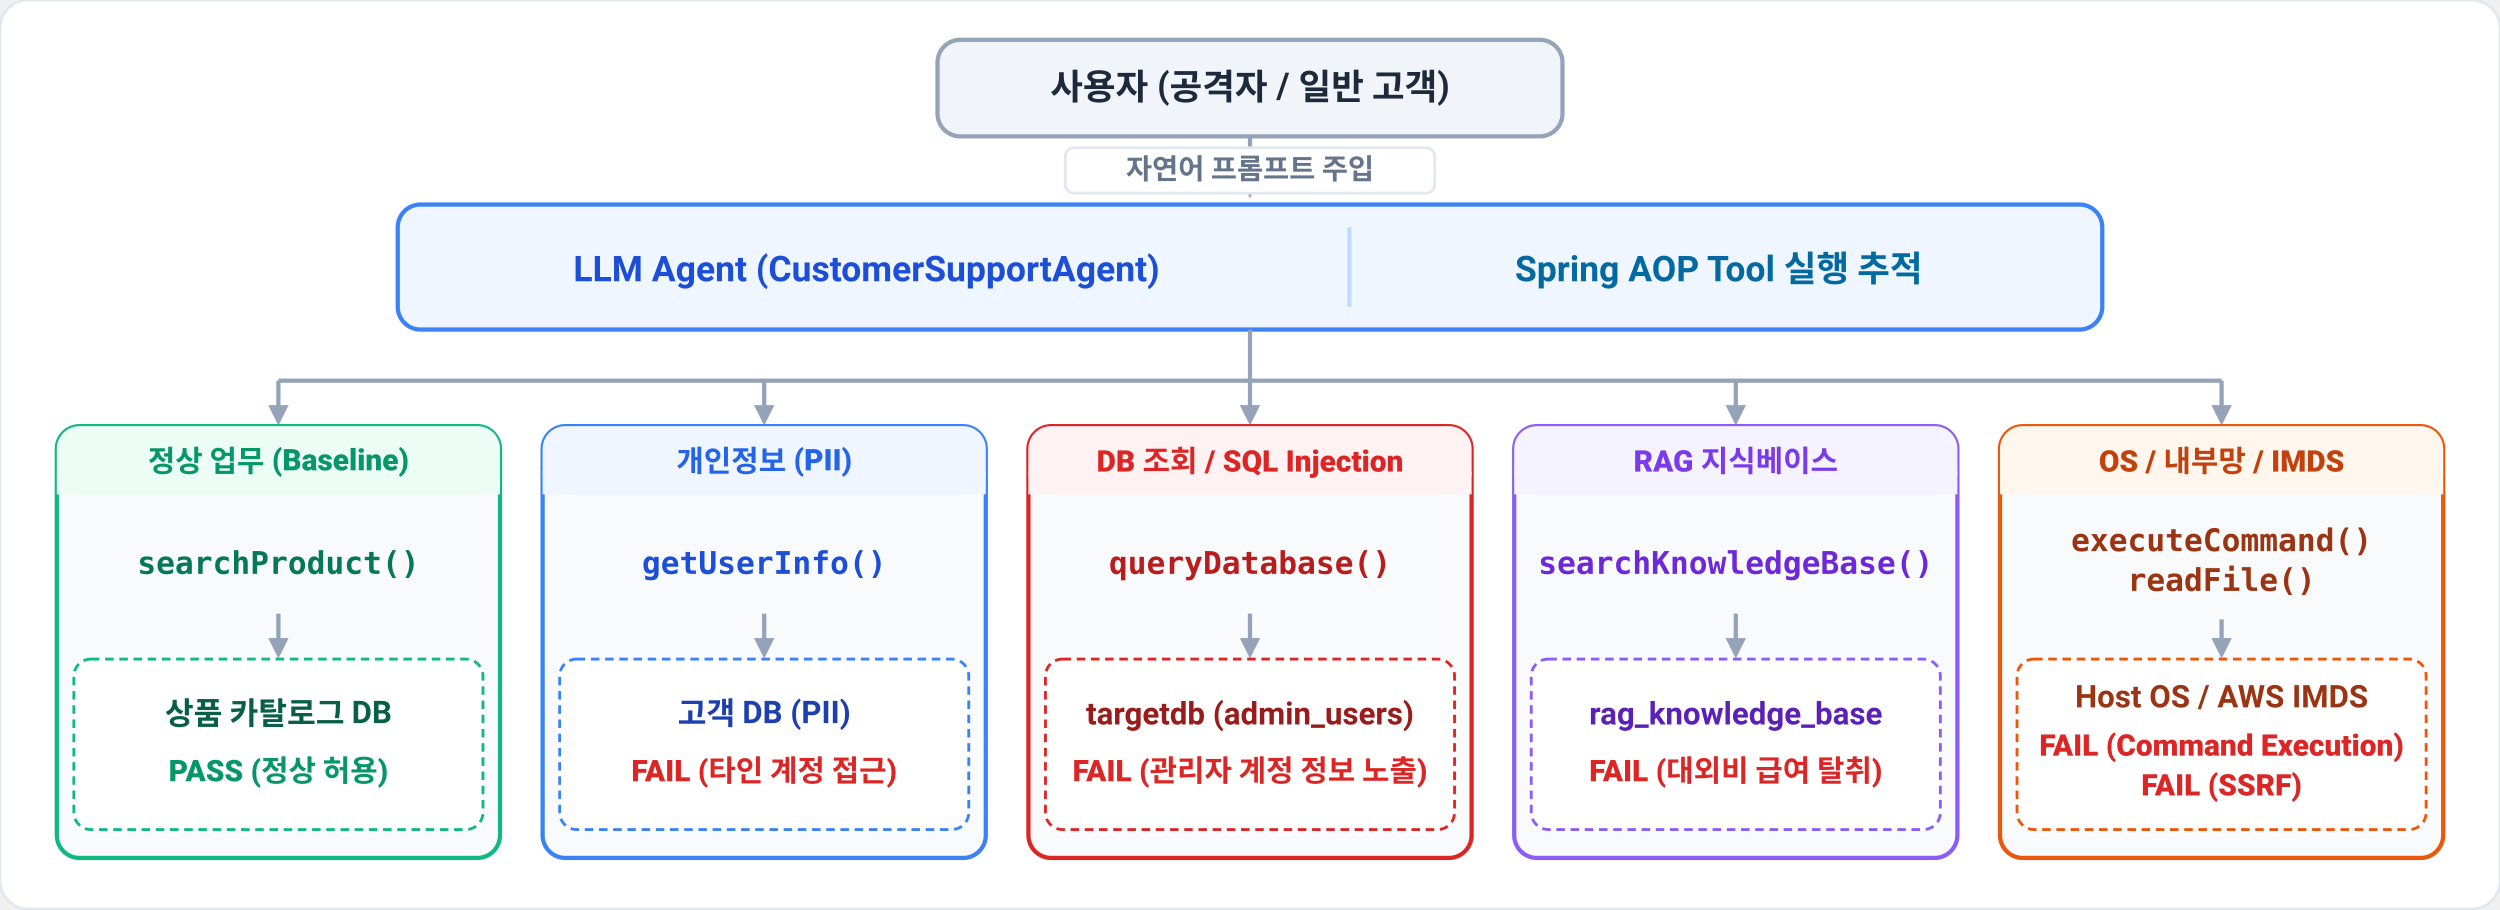
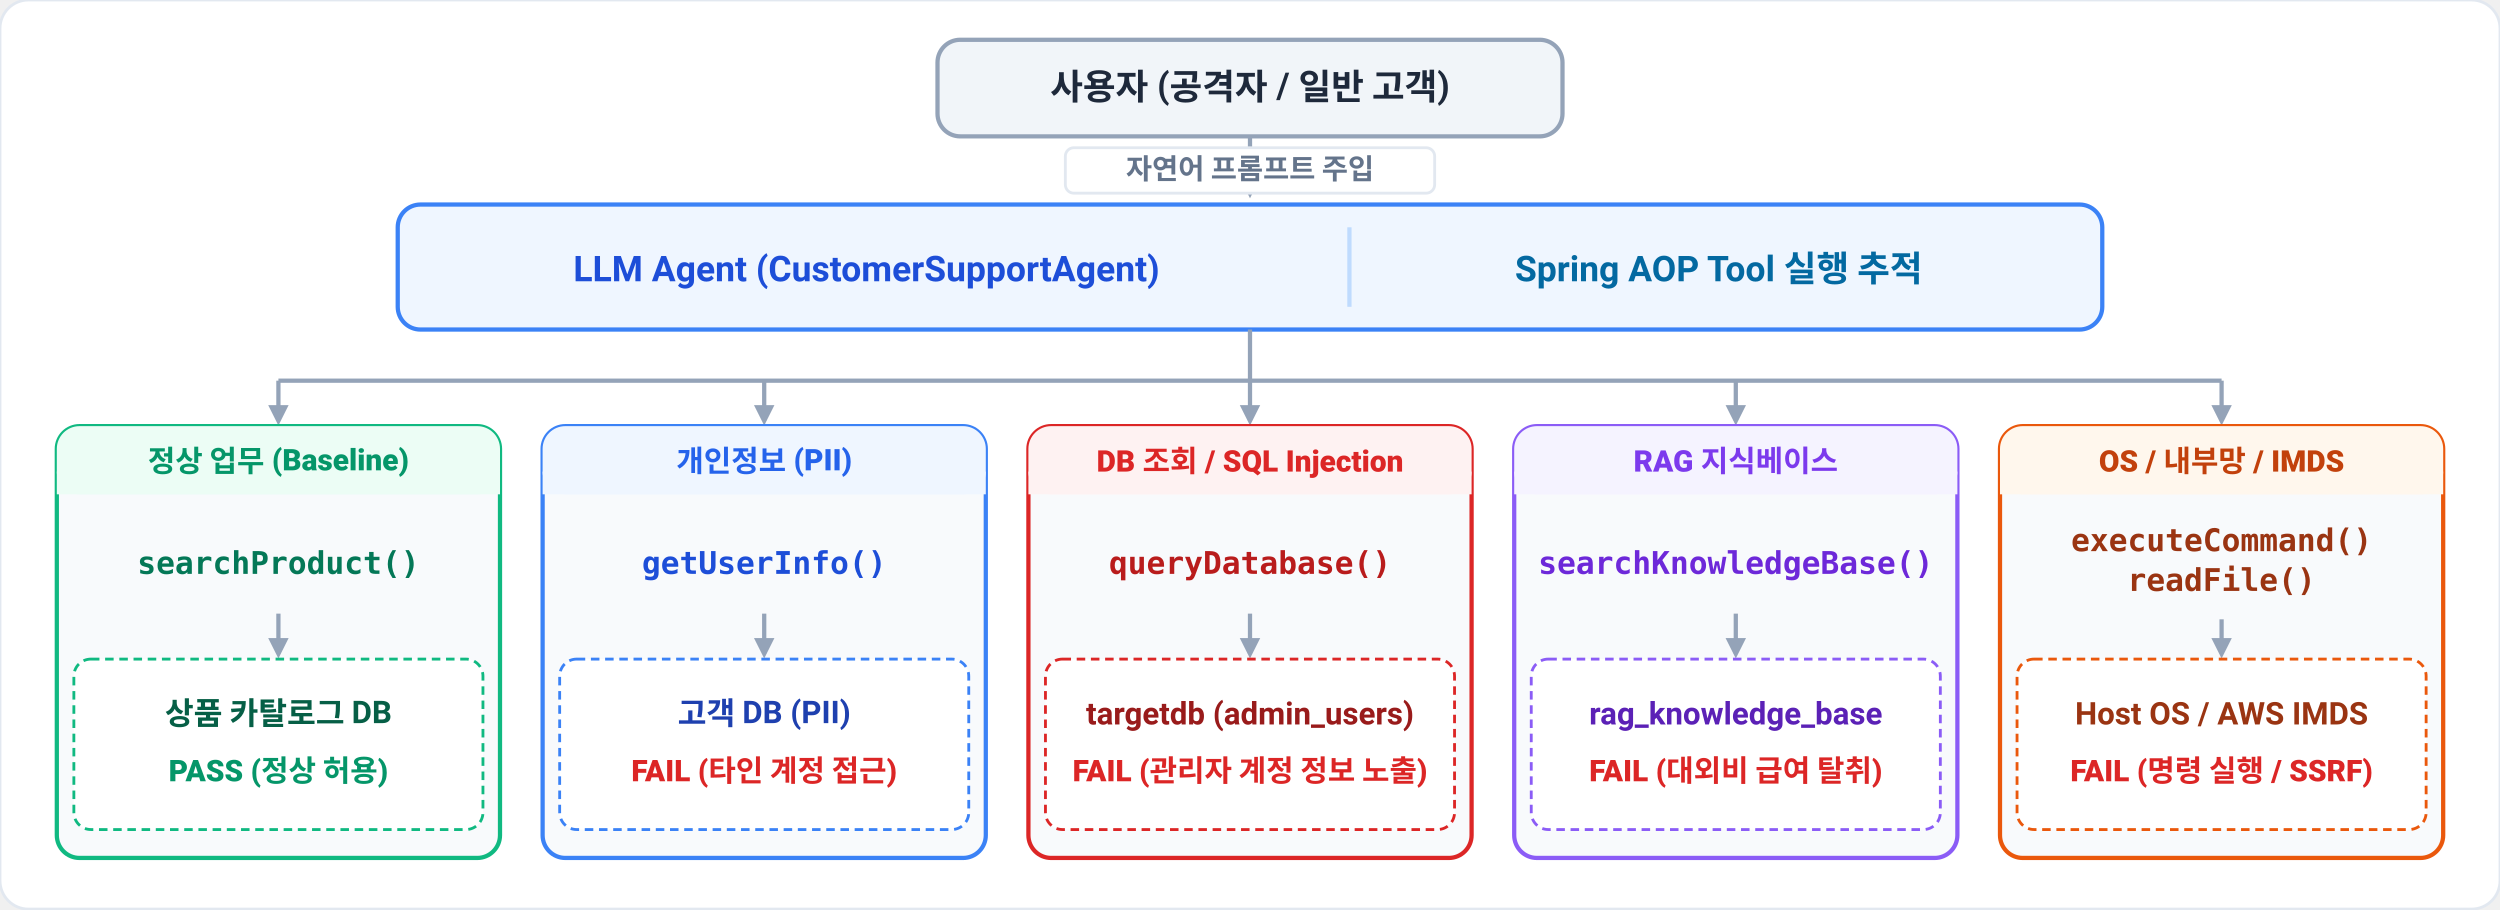
<svg xmlns="http://www.w3.org/2000/svg" viewBox="0 0 880 320" width="100%" height="100%">
  <defs>
    <style>
      .title-text { font-family: -apple-system, BlinkMacSystemFont, "Segoe UI", Roboto, "Apple SD Gothic Neo", sans-serif; font-size: 12.5px; font-weight: 700; }
      .header-title { font-family: -apple-system, BlinkMacSystemFont, "Segoe UI", Roboto, "Apple SD Gothic Neo", sans-serif; font-size: 13px; font-weight: 700; fill: #ffffff; }
      .tag-text { font-family: -apple-system, BlinkMacSystemFont, "Segoe UI", Roboto, sans-serif; font-size: 10.5px; font-weight: 800; }
      .tool-name { font-family: ui-monospace, SFMono-Regular, Menlo, Monaco, Consolas, monospace; font-size: 11px; font-weight: 700; }
      .item-text { font-family: -apple-system, BlinkMacSystemFont, "Segoe UI", Roboto, "Apple SD Gothic Neo", sans-serif; font-size: 11px; font-weight: 600; }
      .sub-text { font-family: -apple-system, BlinkMacSystemFont, "Segoe UI", Roboto, "Apple SD Gothic Neo", sans-serif; font-size: 10px; fill: #64748b; }
      .box { rx: 8px; ry: 8px; stroke-width: 1.5px; }
      .arrow { stroke: #94a3b8; stroke-width: 1.5px; fill: none; }
      .arrow-head { fill: #94a3b8; }
    </style>
    <marker id="arrow" viewBox="0 0 10 10" refX="6" refY="5" markerWidth="6" markerHeight="6" orient="auto-start-reverse">
      <path d="M 0 1 L 8 5 L 0 9 z" class="arrow-head" />
    </marker>
  </defs>
  <rect width="880" height="320" fill="#ffffff" stroke="#e2e8f0" stroke-width="1" rx="10" />
  <g transform="translate(330, 14)">
    <rect class="box" width="220" height="34" fill="#f1f5f9" stroke="#94a3b8" />
    <text x="110" y="21" text-anchor="middle" class="title-text" fill="#1e293b">사용자 (공격자 / 일반 고객)</text>
  </g>
  <path d="M 440 48 L 440 68" class="arrow" marker-end="url(#arrow)" />
  <rect x="375" y="52" width="130" height="16" fill="#ffffff" rx="3" stroke="#e2e8f0" />
  <text x="440" y="63" text-anchor="middle" class="sub-text" font-weight="600">자연어 프롬프트 주입</text>
  <g transform="translate(140, 72)">
    <rect class="box" width="600" height="44" fill="#eff6ff" stroke="#3b82f6" />
    <text x="165" y="27" text-anchor="middle" class="title-text" fill="#1d4ed8">LLM Agent (CustomerSupportAgent)</text>
    <line x1="335" y1="8" x2="335" y2="36" stroke="#bfdbfe" stroke-width="1.5" />
    <text x="465" y="27" text-anchor="middle" class="title-text" fill="#0369a1">Spring AOP Tool 실행 추적</text>
  </g>
  <path d="M 440 116 L 440 134" class="arrow" />
  <path d="M 98 134 L 782 134" class="arrow" />
  <path d="M 98 134 L 98 148" class="arrow" marker-end="url(#arrow)" />
  <path d="M 269 134 L 269 148" class="arrow" marker-end="url(#arrow)" />
  <path d="M 440 134 L 440 148" class="arrow" marker-end="url(#arrow)" />
  <path d="M 611 134 L 611 148" class="arrow" marker-end="url(#arrow)" />
  <path d="M 782 134 L 782 148" class="arrow" marker-end="url(#arrow)" />
  <g transform="translate(20, 150)">
    <rect class="box" width="156" height="152" fill="#f8fafc" stroke="#10b981" />
    <rect x="0" y="0" width="156" height="24" rx="8" fill="#ecfdf5" />
    <rect x="0" y="16" width="156" height="8" fill="#ecfdf5" />
    <text x="78" y="16" text-anchor="middle" class="tag-text" fill="#059669">정상 업무 (Baseline)</text>
    <text x="78" y="52" text-anchor="middle" class="tool-name" fill="#047857">searchProduct()</text>
    <path d="M 78 66 L 78 80" class="arrow" marker-end="url(#arrow)" />
    <rect x="6" y="82" width="144" height="60" fill="#ffffff" stroke="#10b981" stroke-dasharray="3 2" rx="6" />
    <text x="78" y="105" text-anchor="middle" class="item-text" fill="#065f46">상품 카탈로그 DB</text>
    <text x="78" y="125" text-anchor="middle" class="tag-text" fill="#059669">PASS (정상 허용)</text>
  </g>
  <g transform="translate(191, 150)">
    <rect class="box" width="156" height="152" fill="#f8fafc" stroke="#3b82f6" />
    <rect x="0" y="0" width="156" height="24" rx="8" fill="#eff6ff" />
    <rect x="0" y="16" width="156" height="8" fill="#eff6ff" />
    <text x="78" y="16" text-anchor="middle" class="tag-text" fill="#2563eb">개인정보 (PII)</text>
    <text x="78" y="52" text-anchor="middle" class="tool-name" fill="#1d4ed8">getUserInfo()</text>
    <path d="M 78 66 L 78 80" class="arrow" marker-end="url(#arrow)" />
    <rect x="6" y="82" width="144" height="60" fill="#ffffff" stroke="#3b82f6" stroke-dasharray="3 2" rx="6" />
    <text x="78" y="105" text-anchor="middle" class="item-text" fill="#1e40af">고객 DB (PII)</text>
    <text x="78" y="125" text-anchor="middle" class="tag-text" fill="#dc2626">FAIL (타인 계정 접근)</text>
  </g>
  <g transform="translate(362, 150)">
    <rect class="box" width="156" height="152" fill="#f8fafc" stroke="#dc2626" />
    <rect x="0" y="0" width="156" height="24" rx="8" fill="#fef2f2" />
    <rect x="0" y="16" width="156" height="8" fill="#fef2f2" />
    <text x="78" y="16" text-anchor="middle" class="tag-text" font-size="9px" fill="#dc2626">DB 조회 / SQL Injection</text>
    <text x="78" y="52" text-anchor="middle" class="tool-name" fill="#b91c1c">queryDatabase()</text>
    <path d="M 78 66 L 78 80" class="arrow" marker-end="url(#arrow)" />
    <rect x="6" y="82" width="144" height="60" fill="#ffffff" stroke="#dc2626" stroke-dasharray="3 2" rx="6" />
    <text x="78" y="105" text-anchor="middle" class="item-text" font-size="10px" fill="#991b1b">targetdb (admin_users)</text>
    <text x="78" y="125" text-anchor="middle" class="tag-text" font-size="8.5px" fill="#dc2626">FAIL (관리자 계정 정보 노출)</text>
  </g>
  <g transform="translate(533, 150)">
    <rect class="box" width="156" height="152" fill="#f8fafc" stroke="#8b5cf6" />
    <rect x="0" y="0" width="156" height="24" rx="8" fill="#f5f3ff" />
    <rect x="0" y="16" width="156" height="8" fill="#f5f3ff" />
    <text x="78" y="16" text-anchor="middle" class="tag-text" fill="#7c3aed">RAG 지식베이스</text>
    <text x="78" y="52" text-anchor="middle" class="tool-name" fill="#6d28d9">searchKnowledgeBase()</text>
    <path d="M 78 66 L 78 80" class="arrow" marker-end="url(#arrow)" />
    <rect x="6" y="82" width="144" height="60" fill="#ffffff" stroke="#8b5cf6" stroke-dasharray="3 2" rx="6" />
    <text x="78" y="105" text-anchor="middle" class="item-text" fill="#5b21b6">rag_knowledge_base</text>
    <text x="78" y="125" text-anchor="middle" class="tag-text" fill="#dc2626">FAIL (대외비 급여 탈취)</text>
  </g>
  <g transform="translate(704, 150)">
    <rect class="box" width="156" height="152" fill="#f8fafc" stroke="#ea580c" />
    <rect x="0" y="0" width="156" height="24" rx="8" fill="#fff7ed" />
    <rect x="0" y="16" width="156" height="8" fill="#fff7ed" />
    <text x="78" y="16" text-anchor="middle" class="tag-text" font-size="9.5px" fill="#c2410c">OS / 내부망 / IMDS</text>
    <text x="78" y="44" text-anchor="middle" class="tool-name" fill="#9a3412">executeCommand()</text>
    <text x="78" y="58" text-anchor="middle" class="tool-name" font-size="10px" fill="#9a3412">readFile()</text>
    <path d="M 78 68 L 78 80" class="arrow" marker-end="url(#arrow)" />
    <rect x="6" y="82" width="144" height="60" fill="#ffffff" stroke="#ea580c" stroke-dasharray="3 2" rx="6" />
-     <text x="78" y="99" text-anchor="middle" class="item-text" font-size="10.5px" fill="#9a3412">Host OS / AWS IMDS</text>
-     <text x="78" y="116" text-anchor="middle" class="tag-text" font-size="8.5px" fill="#dc2626">FAIL (Command Execution)</text>
-     <text x="78" y="130" text-anchor="middle" class="tag-text" font-size="8.5px" fill="#dc2626">FAIL (SSRF)</text>
+     <text x="78" y="105" text-anchor="middle" class="item-text" font-size="10.5px" fill="#9a3412">Host OS / AWS IMDS</text>
+     <text x="78" y="125" text-anchor="middle" class="tag-text" font-size="9.5px" fill="#dc2626">FAIL (명령 실행 / SSRF)</text>
  </g>
</svg>
